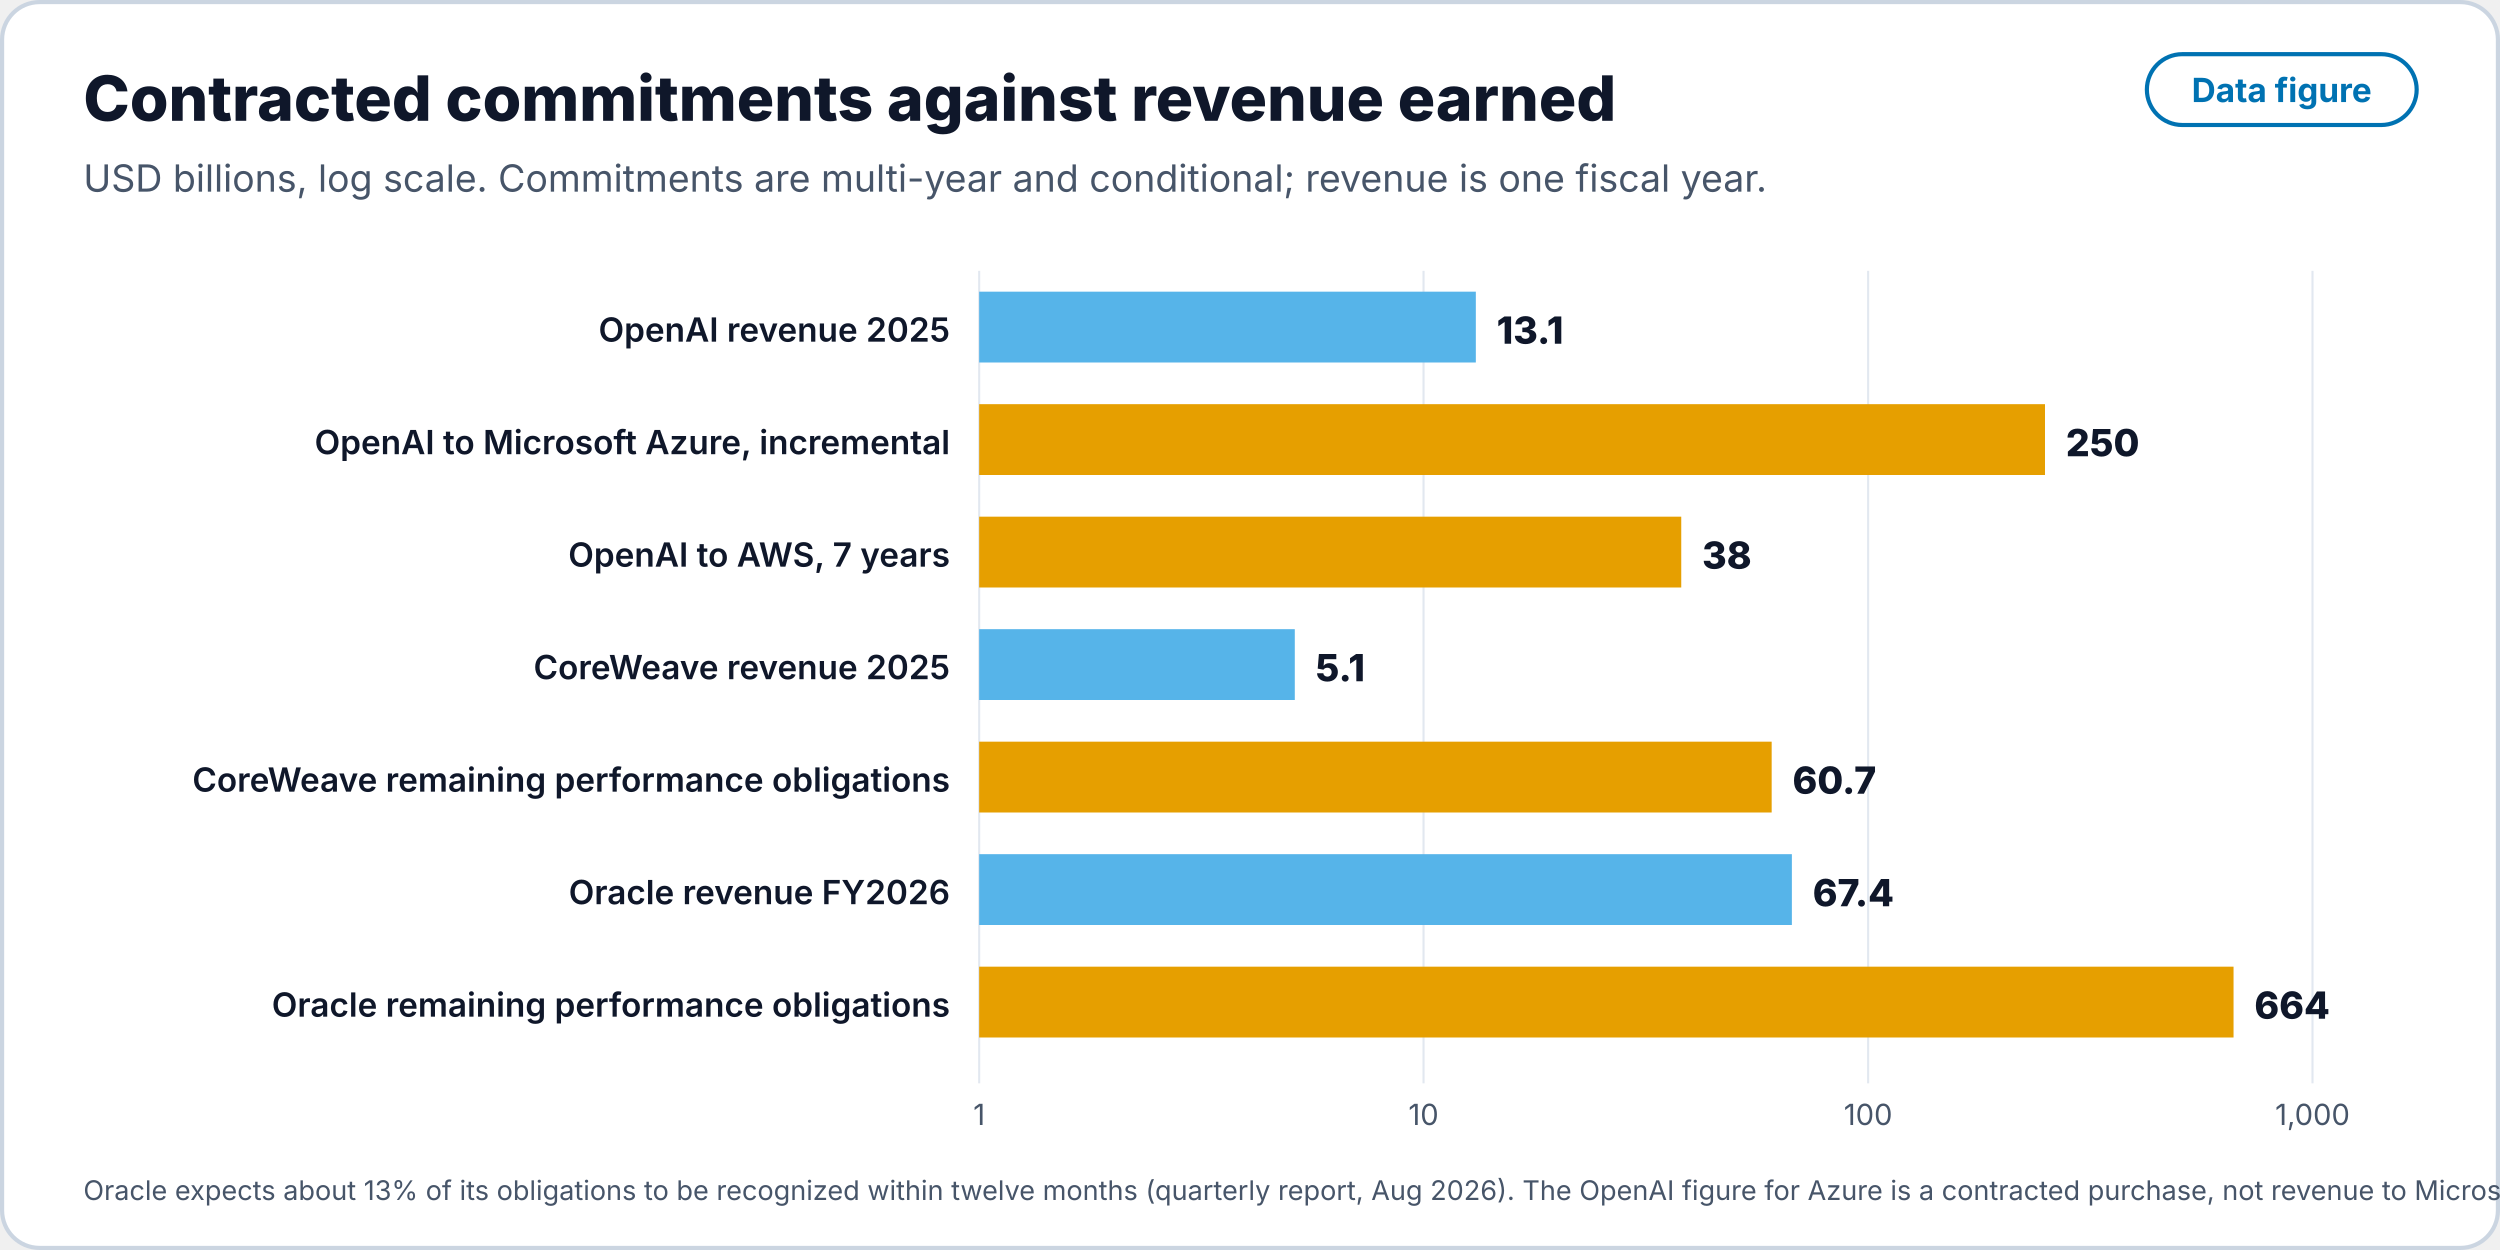
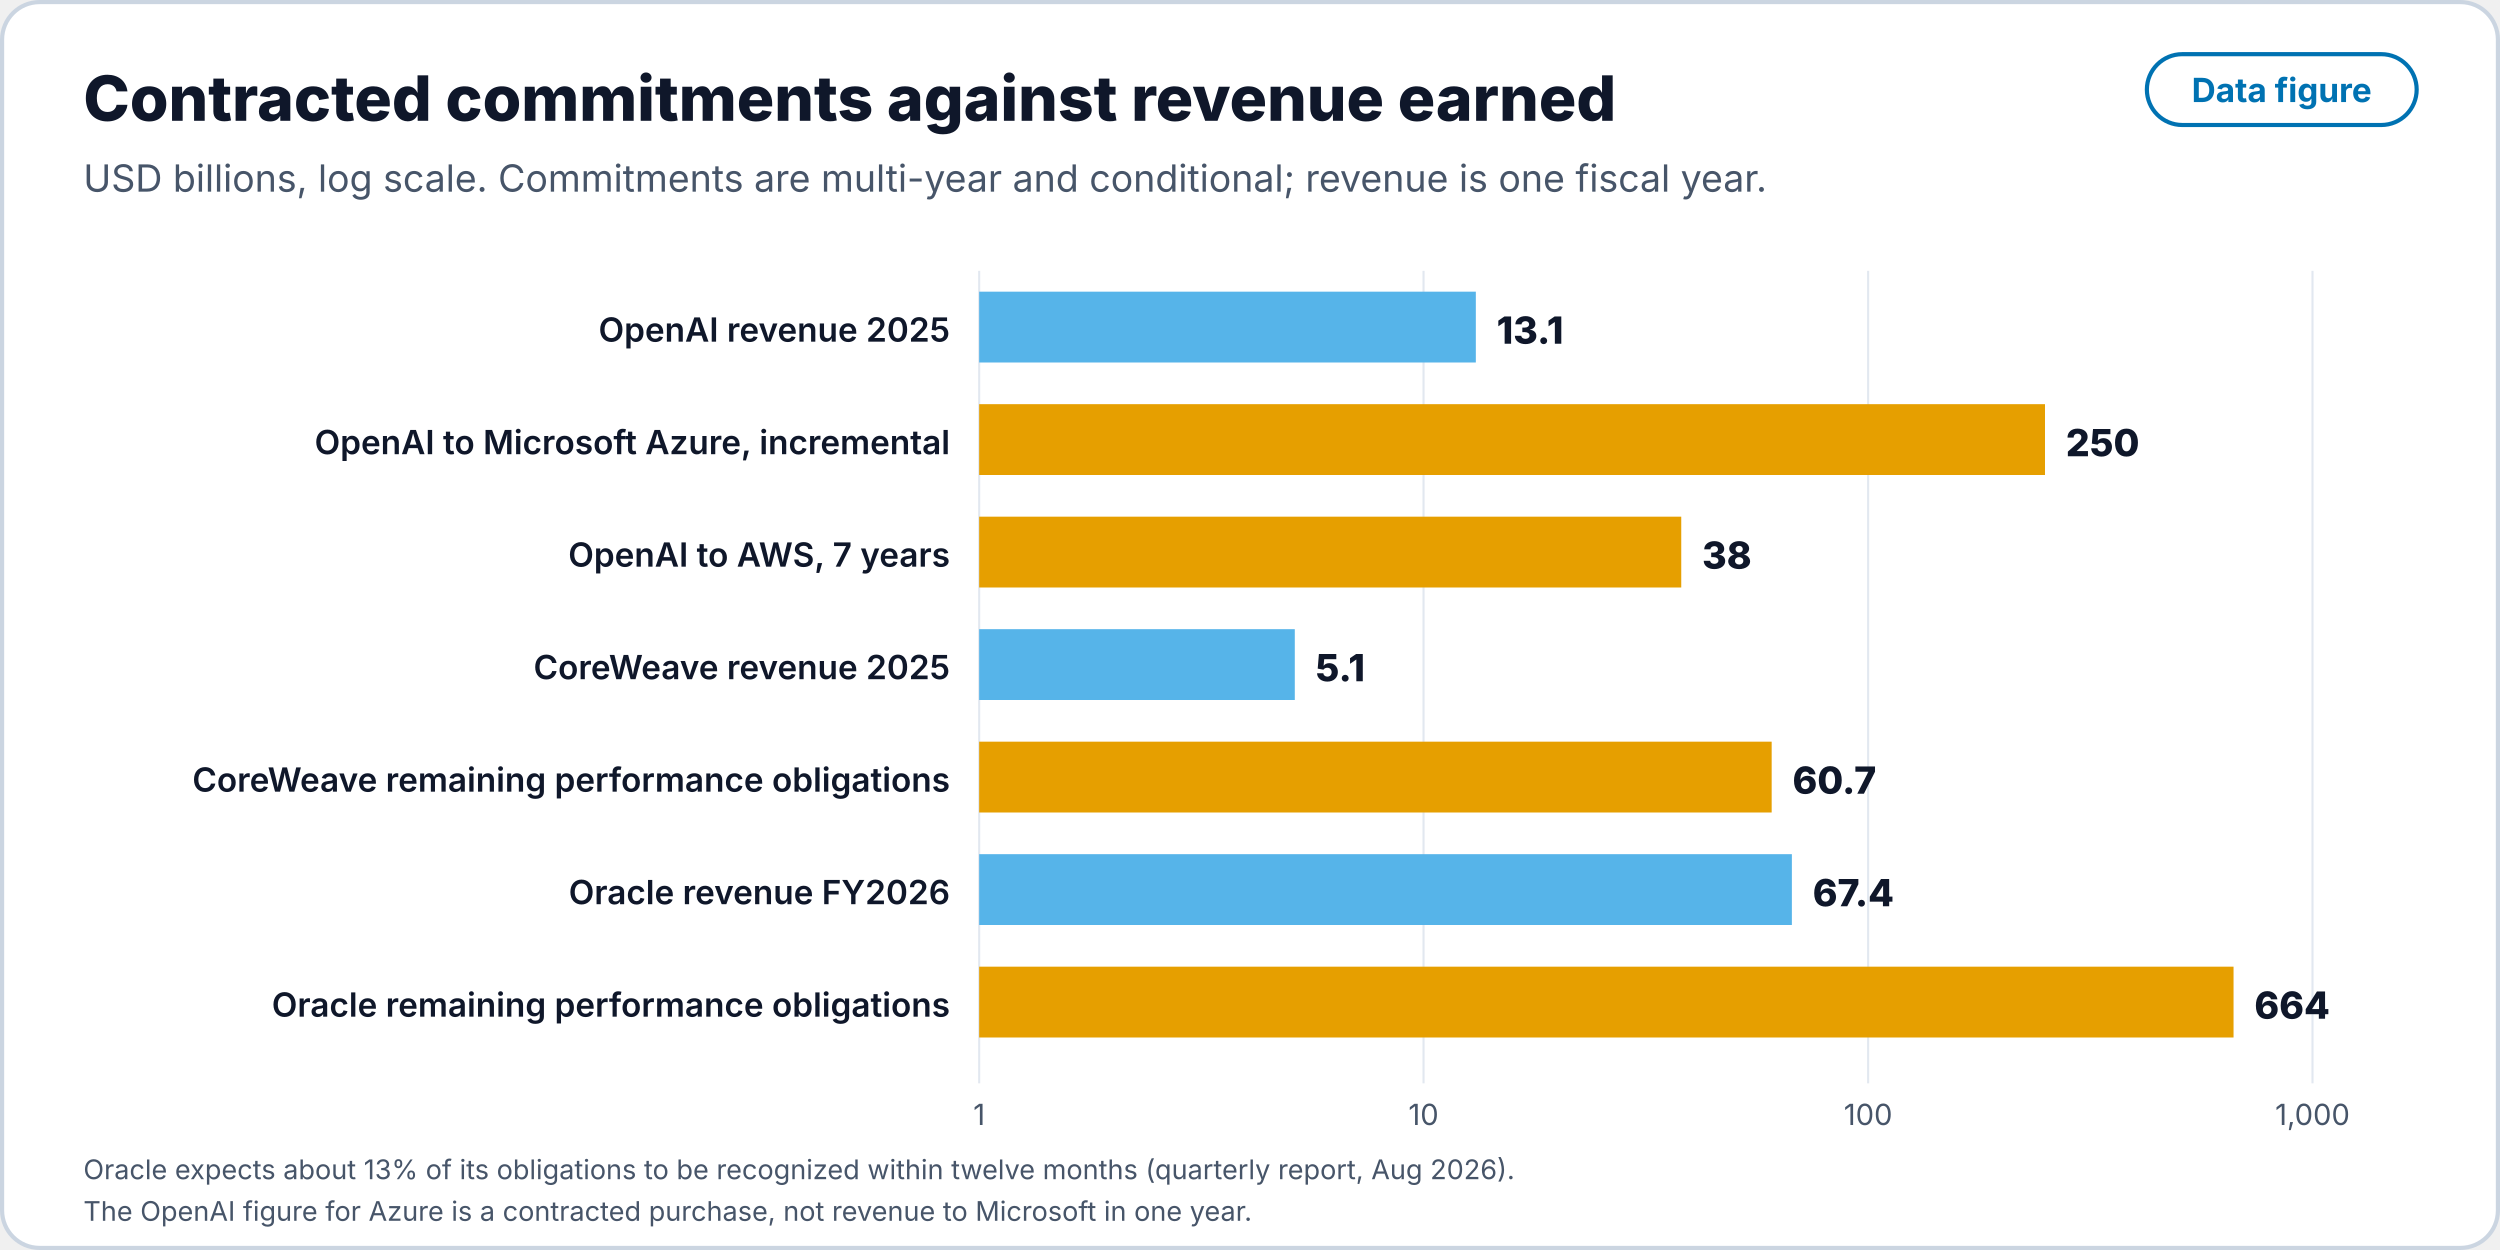
<svg xmlns="http://www.w3.org/2000/svg" width="1200" height="600" viewBox="0 0 1200 600" role="img" aria-labelledby="t d">
  <defs>
    <marker id="ah" viewBox="0 0 10 10" refX="9" refY="5" markerWidth="7" markerHeight="7" orient="auto-start-reverse">
      <path d="M0 0 L10 5 L0 10 z" fill="#0f172a" />
    </marker>
  </defs>
  <rect x="1" y="1" width="1198" height="598" rx="18" fill="#ffffff" stroke="#cbd5e1" stroke-width="2" />
  <text x="40.0" y="58.0" font-family="Inter, 'DejaVu Sans', Helvetica, Arial, sans-serif" font-size="30" font-weight="800" fill="#0f172a" text-anchor="start">Contracted commitments against revenue earned</text>
  <text x="40.0" y="92.0" font-family="Inter, 'DejaVu Sans', Helvetica, Arial, sans-serif" font-size="18" font-weight="400" fill="#475569" text-anchor="start">USD billions, log scale. Commitments are multi-year and conditional; revenue is one fiscal year.</text>
  <rect x="1030.5" y="26" width="129.5" height="34" rx="17" fill="none" stroke="#0072B2" stroke-width="2" />
  <text x="1095.2" y="49.0" font-family="Inter, 'DejaVu Sans', Helvetica, Arial, sans-serif" font-size="16" font-weight="700" fill="#0072B2" text-anchor="middle">Data figure</text>
  <line x1="470.0" y1="130.0" x2="470.0" y2="520.0" stroke="#e2e8f0" stroke-width="1" />
  <text x="470.0" y="540.0" font-family="Inter, 'DejaVu Sans', Helvetica, Arial, sans-serif" font-size="14" font-weight="400" fill="#475569" text-anchor="middle">1</text>
  <line x1="683.3" y1="130.0" x2="683.3" y2="520.0" stroke="#e2e8f0" stroke-width="1" />
  <text x="683.3" y="540.0" font-family="Inter, 'DejaVu Sans', Helvetica, Arial, sans-serif" font-size="14" font-weight="400" fill="#475569" text-anchor="middle">10</text>
  <line x1="896.7" y1="130.0" x2="896.7" y2="520.0" stroke="#e2e8f0" stroke-width="1" />
  <text x="896.7" y="540.0" font-family="Inter, 'DejaVu Sans', Helvetica, Arial, sans-serif" font-size="14" font-weight="400" fill="#475569" text-anchor="middle">100</text>
  <line x1="1110.0" y1="130.0" x2="1110.0" y2="520.0" stroke="#e2e8f0" stroke-width="1" />
  <text x="1110.0" y="540.0" font-family="Inter, 'DejaVu Sans', Helvetica, Arial, sans-serif" font-size="14" font-weight="400" fill="#475569" text-anchor="middle">1,000</text>
  <text x="456.0" y="164.0" font-family="Inter, 'DejaVu Sans', Helvetica, Arial, sans-serif" font-size="16" font-weight="600" fill="#0f172a" text-anchor="end">OpenAI revenue 2025</text>
  <rect x="470.0" y="140.0" width="238.4" height="34.0" rx="0" fill="#56B4E9" stroke="none" stroke-width="2" opacity="1" />
  <text x="718.4" y="165.0" font-family="Inter, 'DejaVu Sans', Helvetica, Arial, sans-serif" font-size="18" font-weight="800" fill="#0f172a" text-anchor="start">13.1</text>
  <text x="456.0" y="218.0" font-family="Inter, 'DejaVu Sans', Helvetica, Arial, sans-serif" font-size="16" font-weight="600" fill="#0f172a" text-anchor="end">OpenAI to Microsoft Azure, incremental</text>
  <rect x="470.0" y="194.0" width="511.6" height="34.0" rx="0" fill="#E69F00" stroke="none" stroke-width="2" opacity="1" />
  <text x="991.6" y="219.0" font-family="Inter, 'DejaVu Sans', Helvetica, Arial, sans-serif" font-size="18" font-weight="800" fill="#0f172a" text-anchor="start">250</text>
  <text x="456.0" y="272.0" font-family="Inter, 'DejaVu Sans', Helvetica, Arial, sans-serif" font-size="16" font-weight="600" fill="#0f172a" text-anchor="end">OpenAI to AWS, 7 years</text>
  <rect x="470.0" y="248.0" width="337.0" height="34.0" rx="0" fill="#E69F00" stroke="none" stroke-width="2" opacity="1" />
  <text x="817.0" y="273.0" font-family="Inter, 'DejaVu Sans', Helvetica, Arial, sans-serif" font-size="18" font-weight="800" fill="#0f172a" text-anchor="start">38</text>
  <text x="456.0" y="326.0" font-family="Inter, 'DejaVu Sans', Helvetica, Arial, sans-serif" font-size="16" font-weight="600" fill="#0f172a" text-anchor="end">CoreWeave revenue 2025</text>
  <rect x="470.0" y="302.0" width="151.5" height="34.0" rx="0" fill="#56B4E9" stroke="none" stroke-width="2" opacity="1" />
  <text x="631.5" y="327.0" font-family="Inter, 'DejaVu Sans', Helvetica, Arial, sans-serif" font-size="18" font-weight="800" fill="#0f172a" text-anchor="start">5.1</text>
  <text x="456.0" y="380.0" font-family="Inter, 'DejaVu Sans', Helvetica, Arial, sans-serif" font-size="16" font-weight="600" fill="#0f172a" text-anchor="end">CoreWeave remaining performance obligations</text>
  <rect x="470.0" y="356.0" width="380.4" height="34.0" rx="0" fill="#E69F00" stroke="none" stroke-width="2" opacity="1" />
  <text x="860.4" y="381.0" font-family="Inter, 'DejaVu Sans', Helvetica, Arial, sans-serif" font-size="18" font-weight="800" fill="#0f172a" text-anchor="start">60.7</text>
  <text x="456.0" y="434.0" font-family="Inter, 'DejaVu Sans', Helvetica, Arial, sans-serif" font-size="16" font-weight="600" fill="#0f172a" text-anchor="end">Oracle revenue FY2026</text>
  <rect x="470.0" y="410.0" width="390.1" height="34.0" rx="0" fill="#56B4E9" stroke="none" stroke-width="2" opacity="1" />
  <text x="870.1" y="435.0" font-family="Inter, 'DejaVu Sans', Helvetica, Arial, sans-serif" font-size="18" font-weight="800" fill="#0f172a" text-anchor="start">67.4</text>
  <text x="456.0" y="488.0" font-family="Inter, 'DejaVu Sans', Helvetica, Arial, sans-serif" font-size="16" font-weight="600" fill="#0f172a" text-anchor="end">Oracle remaining performance obligations</text>
  <rect x="470.0" y="464.0" width="602.1" height="34.0" rx="0" fill="#E69F00" stroke="none" stroke-width="2" opacity="1" />
  <text x="1082.1" y="489.0" font-family="Inter, 'DejaVu Sans', Helvetica, Arial, sans-serif" font-size="18" font-weight="800" fill="#0f172a" text-anchor="start">664</text>
-   <text x="40.0" y="576.0" font-family="Inter, 'DejaVu Sans', Helvetica, Arial, sans-serif" font-size="13" font-weight="400" fill="#475569" text-anchor="start">Oracle expects about 13% of its obligations to be recognized within twelve months (quarterly report, Aug 2026). The OpenAI figure for Azure is a contracted purchase, not revenue to Microsoft in one year.</text>
+   <text x="40.0" y="566.0" font-family="Inter, 'DejaVu Sans', Helvetica, Arial, sans-serif" font-size="13" font-weight="400" fill="#475569" text-anchor="start">Oracle expects about 13% of its obligations to be recognized within twelve months (quarterly report, Aug 2026).</text>
+   <text x="40.0" y="586.0" font-family="Inter, 'DejaVu Sans', Helvetica, Arial, sans-serif" font-size="13" font-weight="400" fill="#475569" text-anchor="start">The OpenAI figure for Azure is a contracted purchase, not revenue to Microsoft in one year.</text>
</svg>
